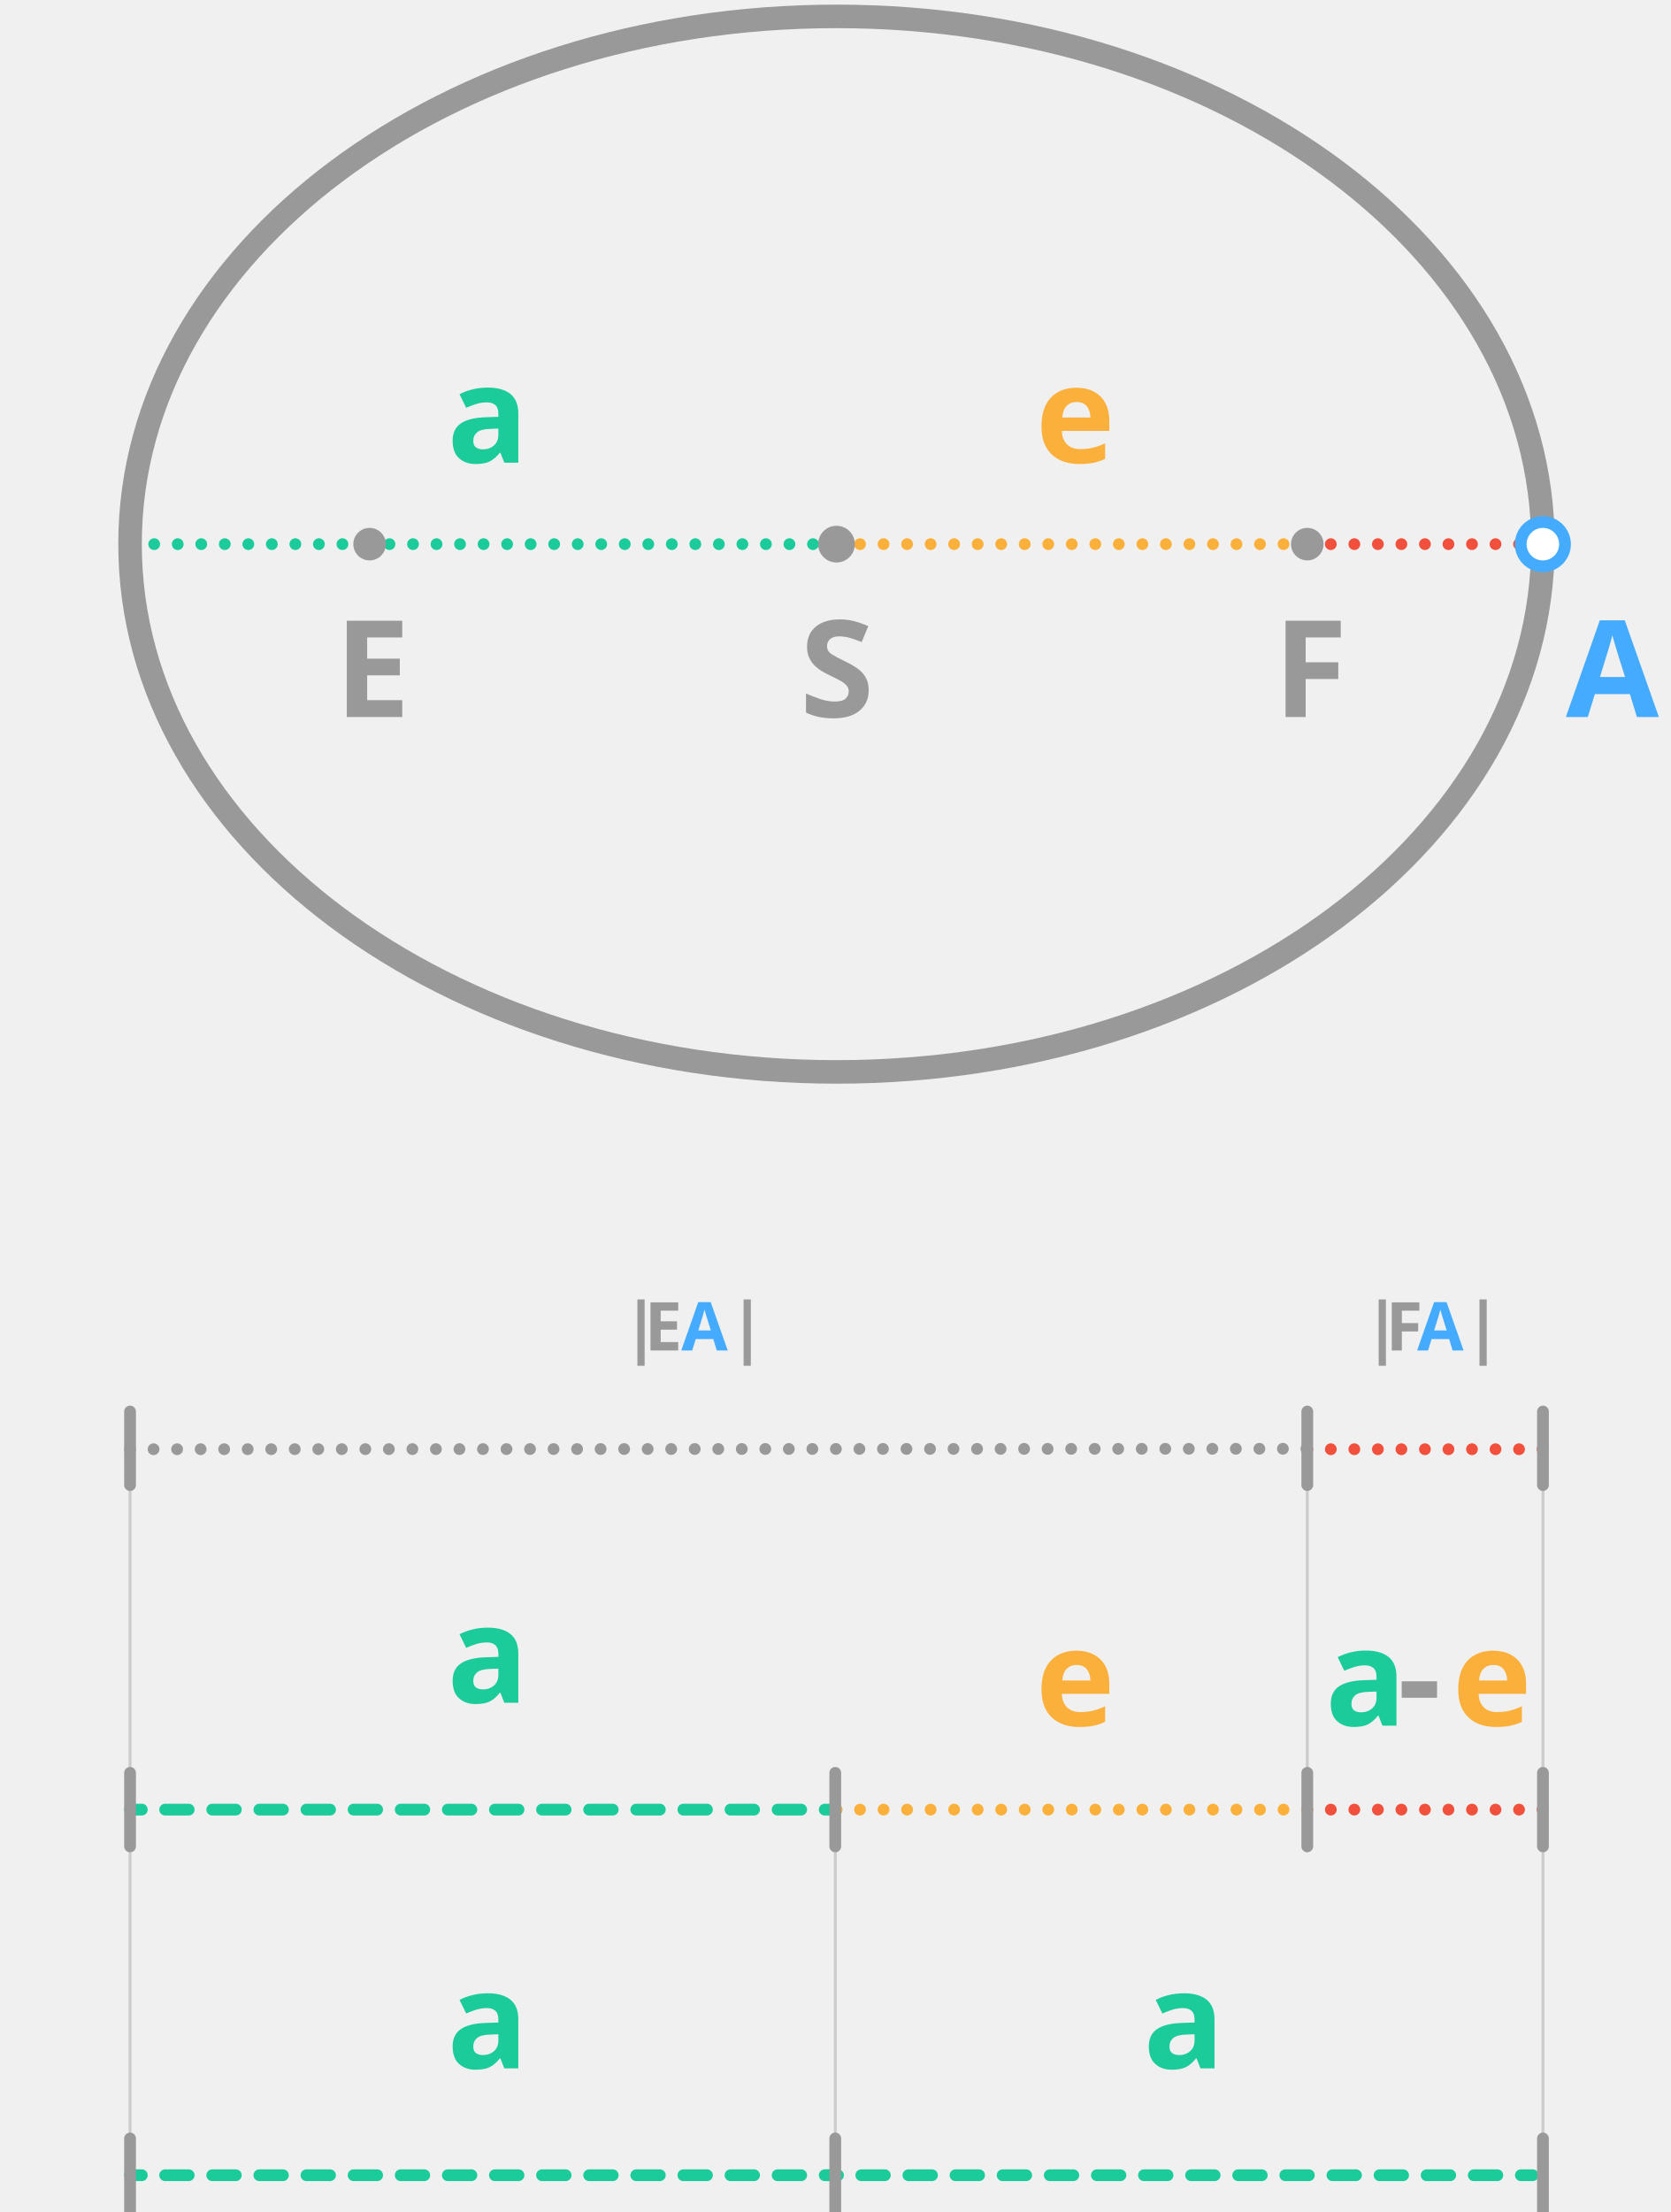
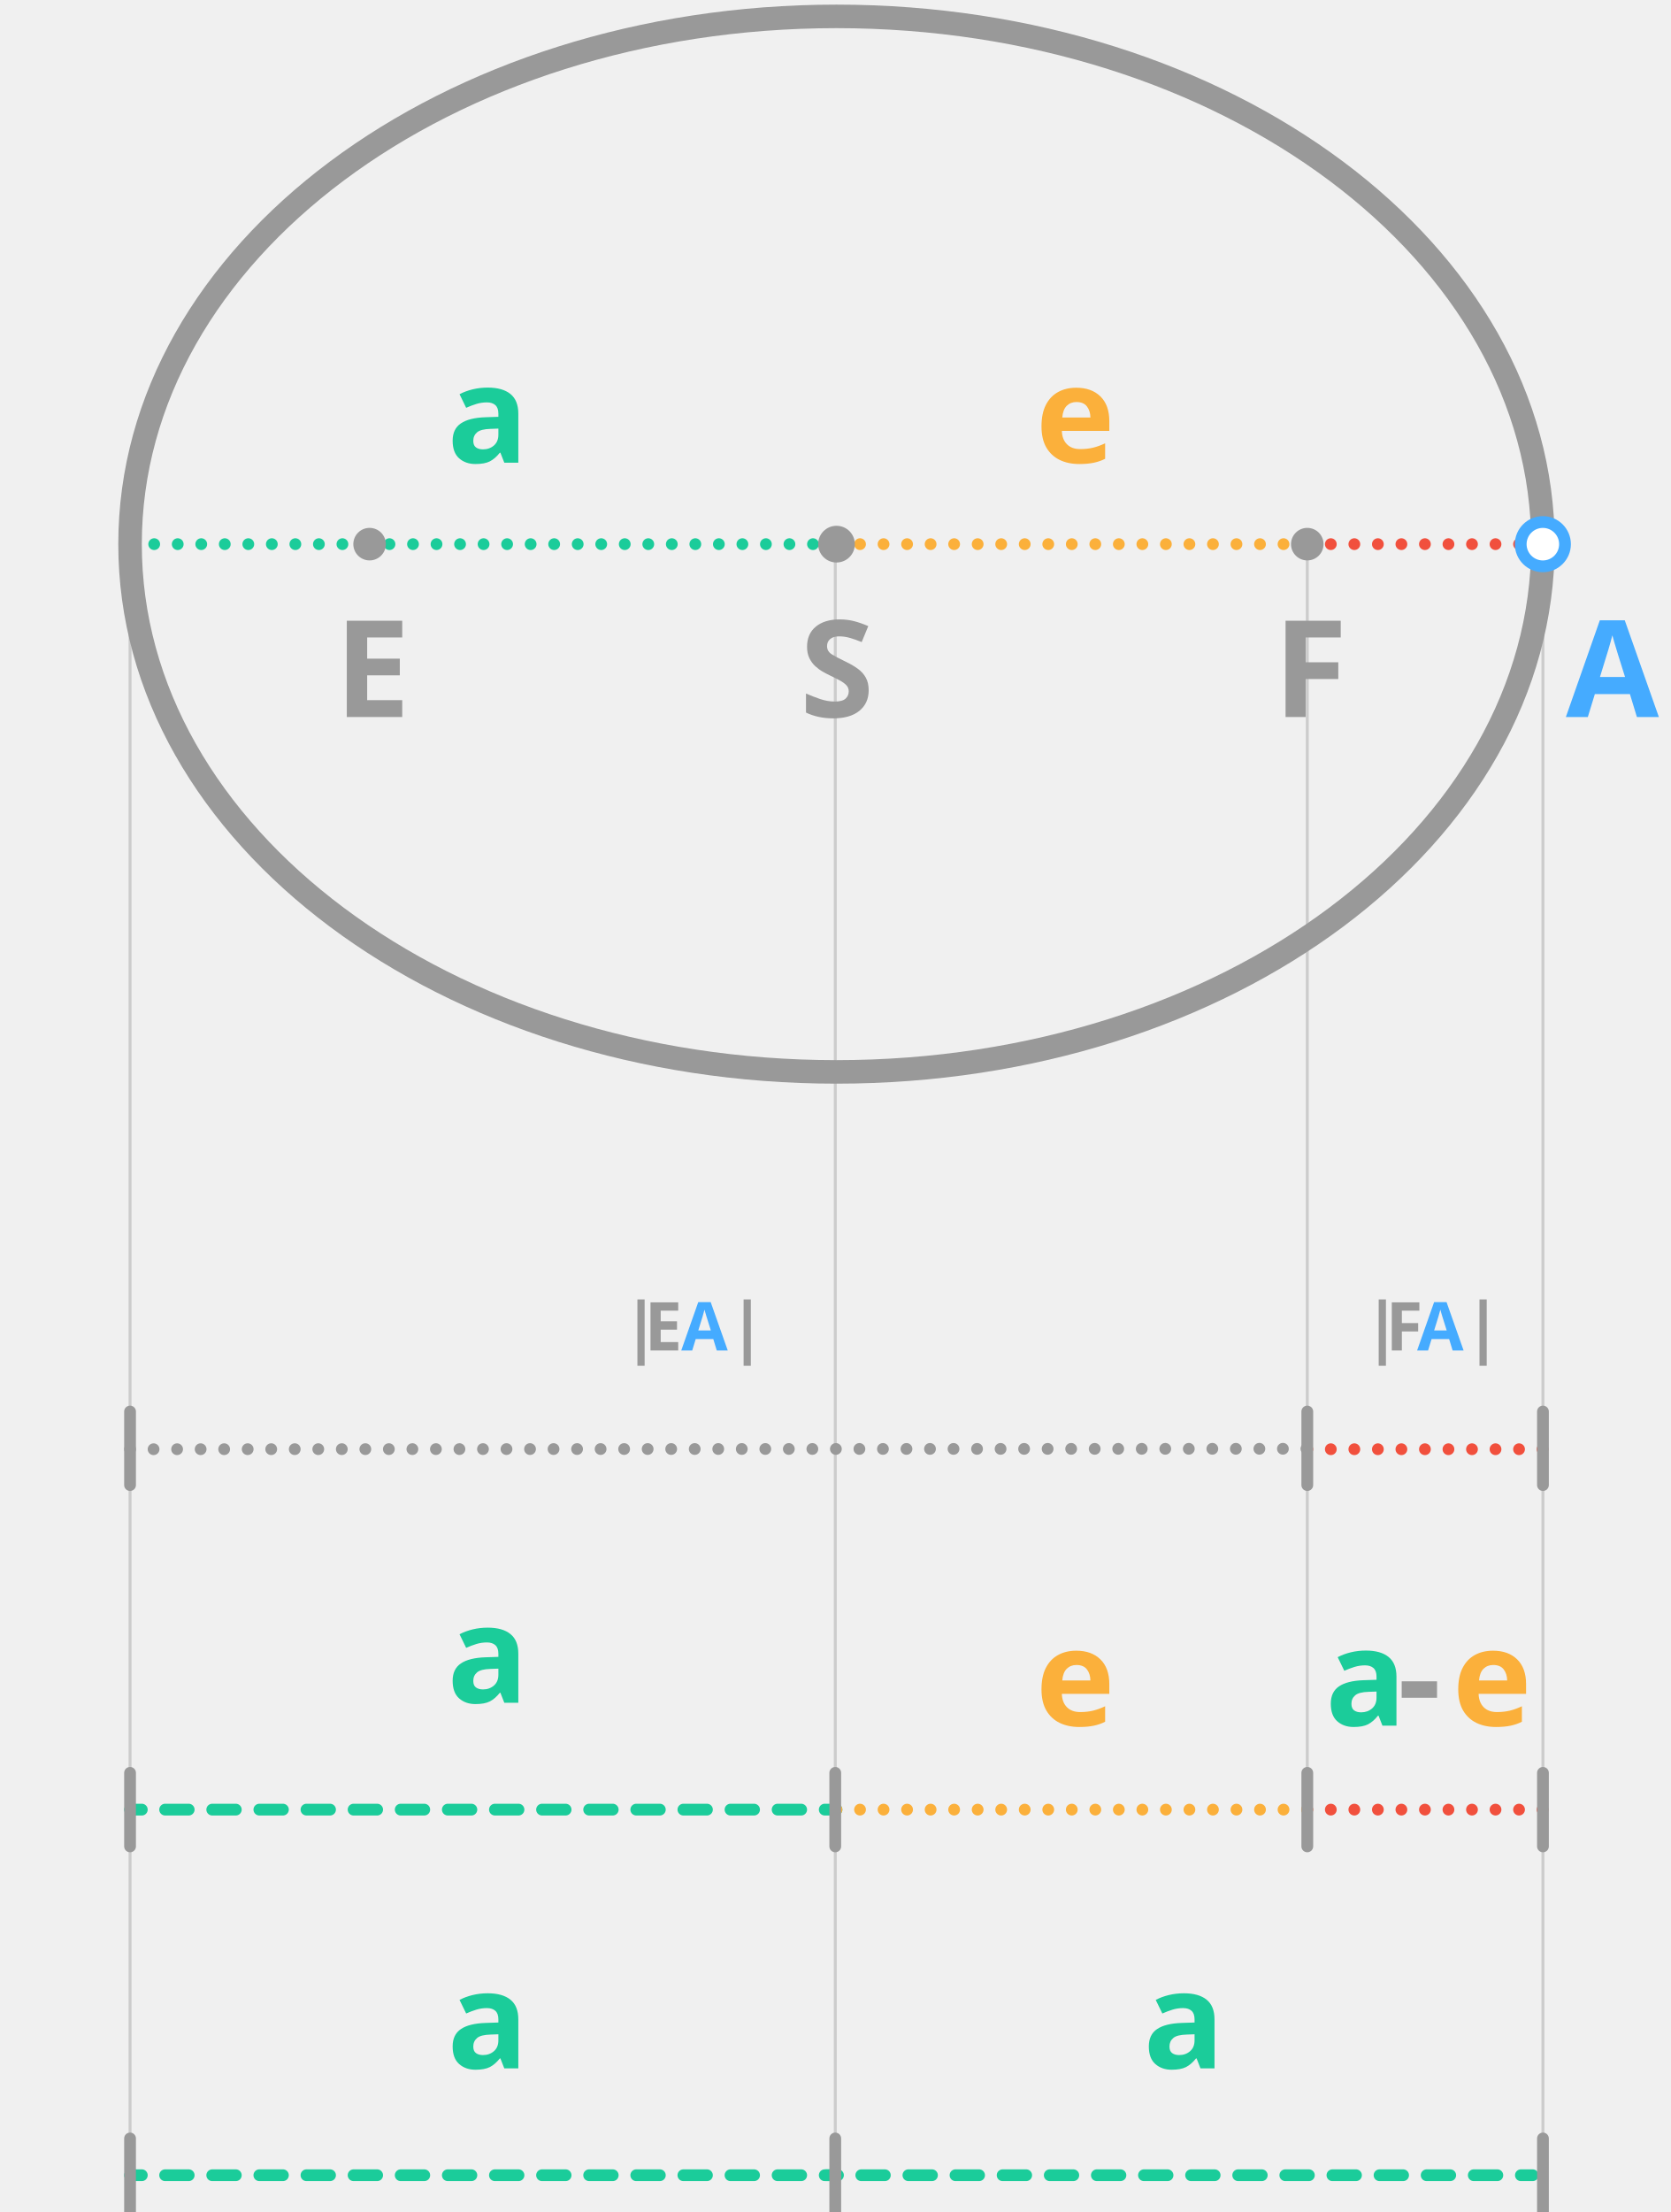
<svg xmlns="http://www.w3.org/2000/svg" id="a" viewBox="0 0 568.01 751.96">
-   <line x1="44.22" y1="492.66" x2="44.22" y2="739.46" style="fill:#fff; stroke:#ccc; stroke-miterlimit:10;" />
-   <line x1="524.64" y1="492.66" x2="524.64" y2="739.46" style="fill:#fff; stroke:#ccc; stroke-miterlimit:10;" />
-   <line x1="444.51" y1="492.66" x2="444.51" y2="616.06" style="fill:#fff; stroke:#ccc; stroke-miterlimit:10;" />
-   <line x1="284.01" y1="616.06" x2="284.01" y2="739.46" style="fill:#fff; stroke:#ccc; stroke-miterlimit:10;" />
+   <line x1="44.22" y1="184.98" x2="44.22" y2="739.46" style="fill:#fff; stroke:#ccc; stroke-miterlimit:10;" />
+   <line x1="524.64" y1="184.98" x2="524.64" y2="739.46" style="fill:#fff; stroke:#ccc; stroke-miterlimit:10;" />
+   <line x1="444.51" y1="184.98" x2="444.51" y2="616.06" style="fill:#fff; stroke:#ccc; stroke-miterlimit:10;" />
+   <line x1="284.01" y1="184.98" x2="284.01" y2="739.46" style="fill:#fff; stroke:#ccc; stroke-miterlimit:10;" />
  <line x1="284.43" y1="184.98" x2="444.51" y2="184.98" style="fill:none; stroke:#fbb03b; stroke-dasharray:0 8; stroke-linecap:round; stroke-miterlimit:10; stroke-width:4px;" />
  <line x1="284.43" y1="184.98" x2="44.22" y2="184.98" style="fill:none; stroke:#1bcc9a; stroke-dasharray:0 8; stroke-linecap:round; stroke-miterlimit:10; stroke-width:4px;" />
  <line x1="444.51" y1="184.98" x2="524.64" y2="184.98" style="fill:#fff; stroke:#f1503d; stroke-dasharray:0 8; stroke-linecap:round; stroke-miterlimit:10; stroke-width:4px;" />
  <ellipse cx="284.43" cy="184.98" rx="240.21" ry="179.41" style="fill:none; stroke:#999; stroke-miterlimit:10; stroke-width:8px;" />
  <circle cx="125.67" cy="184.98" r="5.53" style="fill:#999;" />
  <g>
    <path d="m524.61,192.51c-4.15,0-7.53-3.38-7.53-7.53s3.38-7.53,7.53-7.53,7.53,3.38,7.53,7.53-3.38,7.53-7.53,7.53Z" style="fill:#fff;" />
    <path d="m524.61,179.46c3.05,0,5.53,2.48,5.53,5.53s-2.48,5.53-5.53,5.53-5.53-2.48-5.53-5.53,2.48-5.53,5.53-5.53m0-4c-5.25,0-9.53,4.28-9.53,9.53s4.28,9.53,9.53,9.53,9.53-4.28,9.53-9.53-4.28-9.53-9.53-9.53h0Z" style="fill:#45abff;" />
  </g>
  <circle cx="444.51" cy="184.98" r="5.53" style="fill:#999;" />
  <text transform="translate(113.8 243.75)" style="fill:#999; font-family:SegoeUI-Semibold, 'Segoe UI'; font-size:45.84px; font-weight:600;">
    <tspan x="0" y="0">E</tspan>
  </text>
  <text transform="translate(532.43 243.75)" style="fill:#45abff; font-family:SegoeUI-Bold, 'Segoe UI'; font-size:45.84px; font-weight:700;">
    <tspan x="0" y="0">A</tspan>
  </text>
  <text transform="translate(433 243.75)" style="fill:#999; font-family:SegoeUI-Semibold, 'Segoe UI'; font-size:45.84px; font-weight:600;">
    <tspan x="0" y="0">F</tspan>
  </text>
  <text transform="translate(271.95 243.75)" style="fill:#999; font-family:SegoeUI-Semibold, 'Segoe UI'; font-size:45.84px; font-weight:600;">
    <tspan x="0" y="0">S</tspan>
  </text>
  <text transform="translate(151.99 157.29)" style="fill:#1bcc9a; font-family:SegoeUI-Bold, 'Segoe UI'; font-size:45.84px; font-weight:700;">
    <tspan x="0" y="0">a</tspan>
  </text>
  <text transform="translate(352.07 157.29)" style="fill:#fbb03b; font-family:SegoeUI-Bold, 'Segoe UI'; font-size:45.84px; font-weight:700;">
    <tspan x="0" y="0">e</tspan>
  </text>
  <circle cx="284.43" cy="184.98" r="6.24" style="fill:#999;" />
  <line x1="444.51" y1="615.17" x2="524.64" y2="615.17" style="fill:#fff; stroke:#f1503d; stroke-dasharray:0 8; stroke-linecap:round; stroke-miterlimit:10; stroke-width:4px;" />
  <g>
    <line x1="284.43" y1="615.17" x2="280.43" y2="615.17" style="fill:none; stroke:#1bcc9a; stroke-linecap:round; stroke-miterlimit:10; stroke-width:4px;" />
    <line x1="272.42" y1="615.17" x2="52.23" y2="615.17" style="fill:none; stroke:#1bcc9a; stroke-dasharray:0 0 8.01 8.01; stroke-linecap:round; stroke-miterlimit:10; stroke-width:4px;" />
    <line x1="48.22" y1="615.17" x2="44.22" y2="615.17" style="fill:none; stroke:#1bcc9a; stroke-linecap:round; stroke-miterlimit:10; stroke-width:4px;" />
  </g>
  <text transform="translate(151.99 578.84)" style="fill:#1bcc9a; font-family:SegoeUI-Bold, 'Segoe UI'; font-size:45.84px; font-weight:700;">
    <tspan x="0" y="0">a</tspan>
  </text>
  <text transform="translate(450.58 586.63)" style="font-family:SegoeUI-Bold, 'Segoe UI'; font-size:45.84px; font-weight:700;">
    <tspan x="0" y="0" style="fill:#1bcc9a;">a</tspan>
    <tspan x="24.66" y="0" style="fill:#999;">-</tspan>
    <tspan x="43.2" y="0" style="fill:#fbb03b;">e</tspan>
  </text>
  <line x1="284.43" y1="615.17" x2="444.51" y2="615.17" style="fill:none; stroke:#fbb03b; stroke-dasharray:0 8; stroke-linecap:round; stroke-miterlimit:10; stroke-width:4px;" />
  <text transform="translate(352.07 586.63)" style="fill:#fbb03b; font-family:SegoeUI-Bold, 'Segoe UI'; font-size:45.84px; font-weight:700;">
    <tspan x="0" y="0">e</tspan>
  </text>
  <line x1="44.22" y1="602.67" x2="44.22" y2="627.67" style="fill:none; stroke:#999; stroke-linecap:round; stroke-miterlimit:10; stroke-width:4px;" />
  <line x1="284.01" y1="602.67" x2="284.01" y2="627.67" style="fill:none; stroke:#999; stroke-linecap:round; stroke-miterlimit:10; stroke-width:4px;" />
  <line x1="444.51" y1="602.67" x2="444.51" y2="627.67" style="fill:none; stroke:#999; stroke-linecap:round; stroke-miterlimit:10; stroke-width:4px;" />
  <line x1="524.64" y1="602.67" x2="524.64" y2="627.67" style="fill:none; stroke:#999; stroke-linecap:round; stroke-miterlimit:10; stroke-width:4px;" />
  <g>
    <line x1="444.51" y1="492.66" x2="524.64" y2="492.66" style="fill:#fff; stroke:#f1503d; stroke-dasharray:0 8; stroke-linecap:round; stroke-miterlimit:10; stroke-width:4px;" />
    <line x1="44.22" y1="492.66" x2="444.51" y2="492.5" style="fill:#fff; stroke:#999; stroke-dasharray:0 8; stroke-linecap:round; stroke-miterlimit:10; stroke-width:4px;" />
    <text transform="translate(211.64 459.09)" style="font-family:SegoeUI-Bold, 'Segoe UI'; font-size:22.92px; font-weight:700;">
      <tspan x="0" y="0" style="fill:#999;">|</tspan>
      <tspan x="7.48" y="0" style="fill:#999; letter-spacing:.01em;">E</tspan>
      <tspan x="20" y="0" style="fill:#45abff;">A</tspan>
      <tspan x="36.11" y="0" style="fill:#999;">|</tspan>
    </text>
    <text transform="translate(463.7 459.09)" style="font-family:SegoeUI-Bold, 'Segoe UI'; font-size:22.92px; font-weight:700;">
      <tspan x="0" y="0" style="fill:#999;">|</tspan>
      <tspan x="7.48" y="0" style="fill:#999; letter-spacing:-.05em;">F</tspan>
      <tspan x="18.15" y="0" style="fill:#45abff;">A</tspan>
      <tspan x="34.27" y="0" style="fill:#999;">|</tspan>
    </text>
    <line x1="44.22" y1="479.84" x2="44.22" y2="504.84" style="fill:none; stroke:#999; stroke-linecap:round; stroke-miterlimit:10; stroke-width:4px;" />
    <line x1="444.51" y1="479.84" x2="444.51" y2="504.84" style="fill:none; stroke:#999; stroke-linecap:round; stroke-miterlimit:10; stroke-width:4px;" />
    <line x1="524.64" y1="479.84" x2="524.64" y2="504.84" style="fill:none; stroke:#999; stroke-linecap:round; stroke-miterlimit:10; stroke-width:4px;" />
  </g>
  <g>
    <line x1="284.43" y1="739.46" x2="280.43" y2="739.46" style="fill:none; stroke:#1bcc9a; stroke-linecap:round; stroke-miterlimit:10; stroke-width:4px;" />
    <line x1="272.42" y1="739.46" x2="52.23" y2="739.46" style="fill:none; stroke:#1bcc9a; stroke-dasharray:0 0 8.01 8.01; stroke-linecap:round; stroke-miterlimit:10; stroke-width:4px;" />
    <line x1="48.22" y1="739.46" x2="44.22" y2="739.46" style="fill:none; stroke:#1bcc9a; stroke-linecap:round; stroke-miterlimit:10; stroke-width:4px;" />
  </g>
  <g>
    <line x1="521.14" y1="739.46" x2="517.14" y2="739.46" style="fill:none; stroke:#1bcc9a; stroke-linecap:round; stroke-miterlimit:10; stroke-width:4px;" />
    <line x1="509.13" y1="739.46" x2="288.94" y2="739.46" style="fill:none; stroke:#1bcc9a; stroke-dasharray:0 0 8.01 8.01; stroke-linecap:round; stroke-miterlimit:10; stroke-width:4px;" />
    <line x1="284.93" y1="739.46" x2="280.93" y2="739.46" style="fill:none; stroke:#1bcc9a; stroke-linecap:round; stroke-miterlimit:10; stroke-width:4px;" />
  </g>
  <text transform="translate(151.99 703.14)" style="fill:#1bcc9a; font-family:SegoeUI-Bold, 'Segoe UI'; font-size:45.84px; font-weight:700;">
    <tspan x="0" y="0">a</tspan>
  </text>
  <text transform="translate(388.71 703.14)" style="fill:#1bcc9a; font-family:SegoeUI-Bold, 'Segoe UI'; font-size:45.84px; font-weight:700;">
    <tspan x="0" y="0">a</tspan>
  </text>
  <line x1="44.22" y1="726.96" x2="44.22" y2="751.96" style="fill:none; stroke:#999; stroke-linecap:round; stroke-miterlimit:10; stroke-width:4px;" />
  <line x1="284.01" y1="726.96" x2="284.01" y2="751.96" style="fill:none; stroke:#999; stroke-linecap:round; stroke-miterlimit:10; stroke-width:4px;" />
  <line x1="524.64" y1="726.96" x2="524.64" y2="751.96" style="fill:none; stroke:#999; stroke-linecap:round; stroke-miterlimit:10; stroke-width:4px;" />
</svg>
